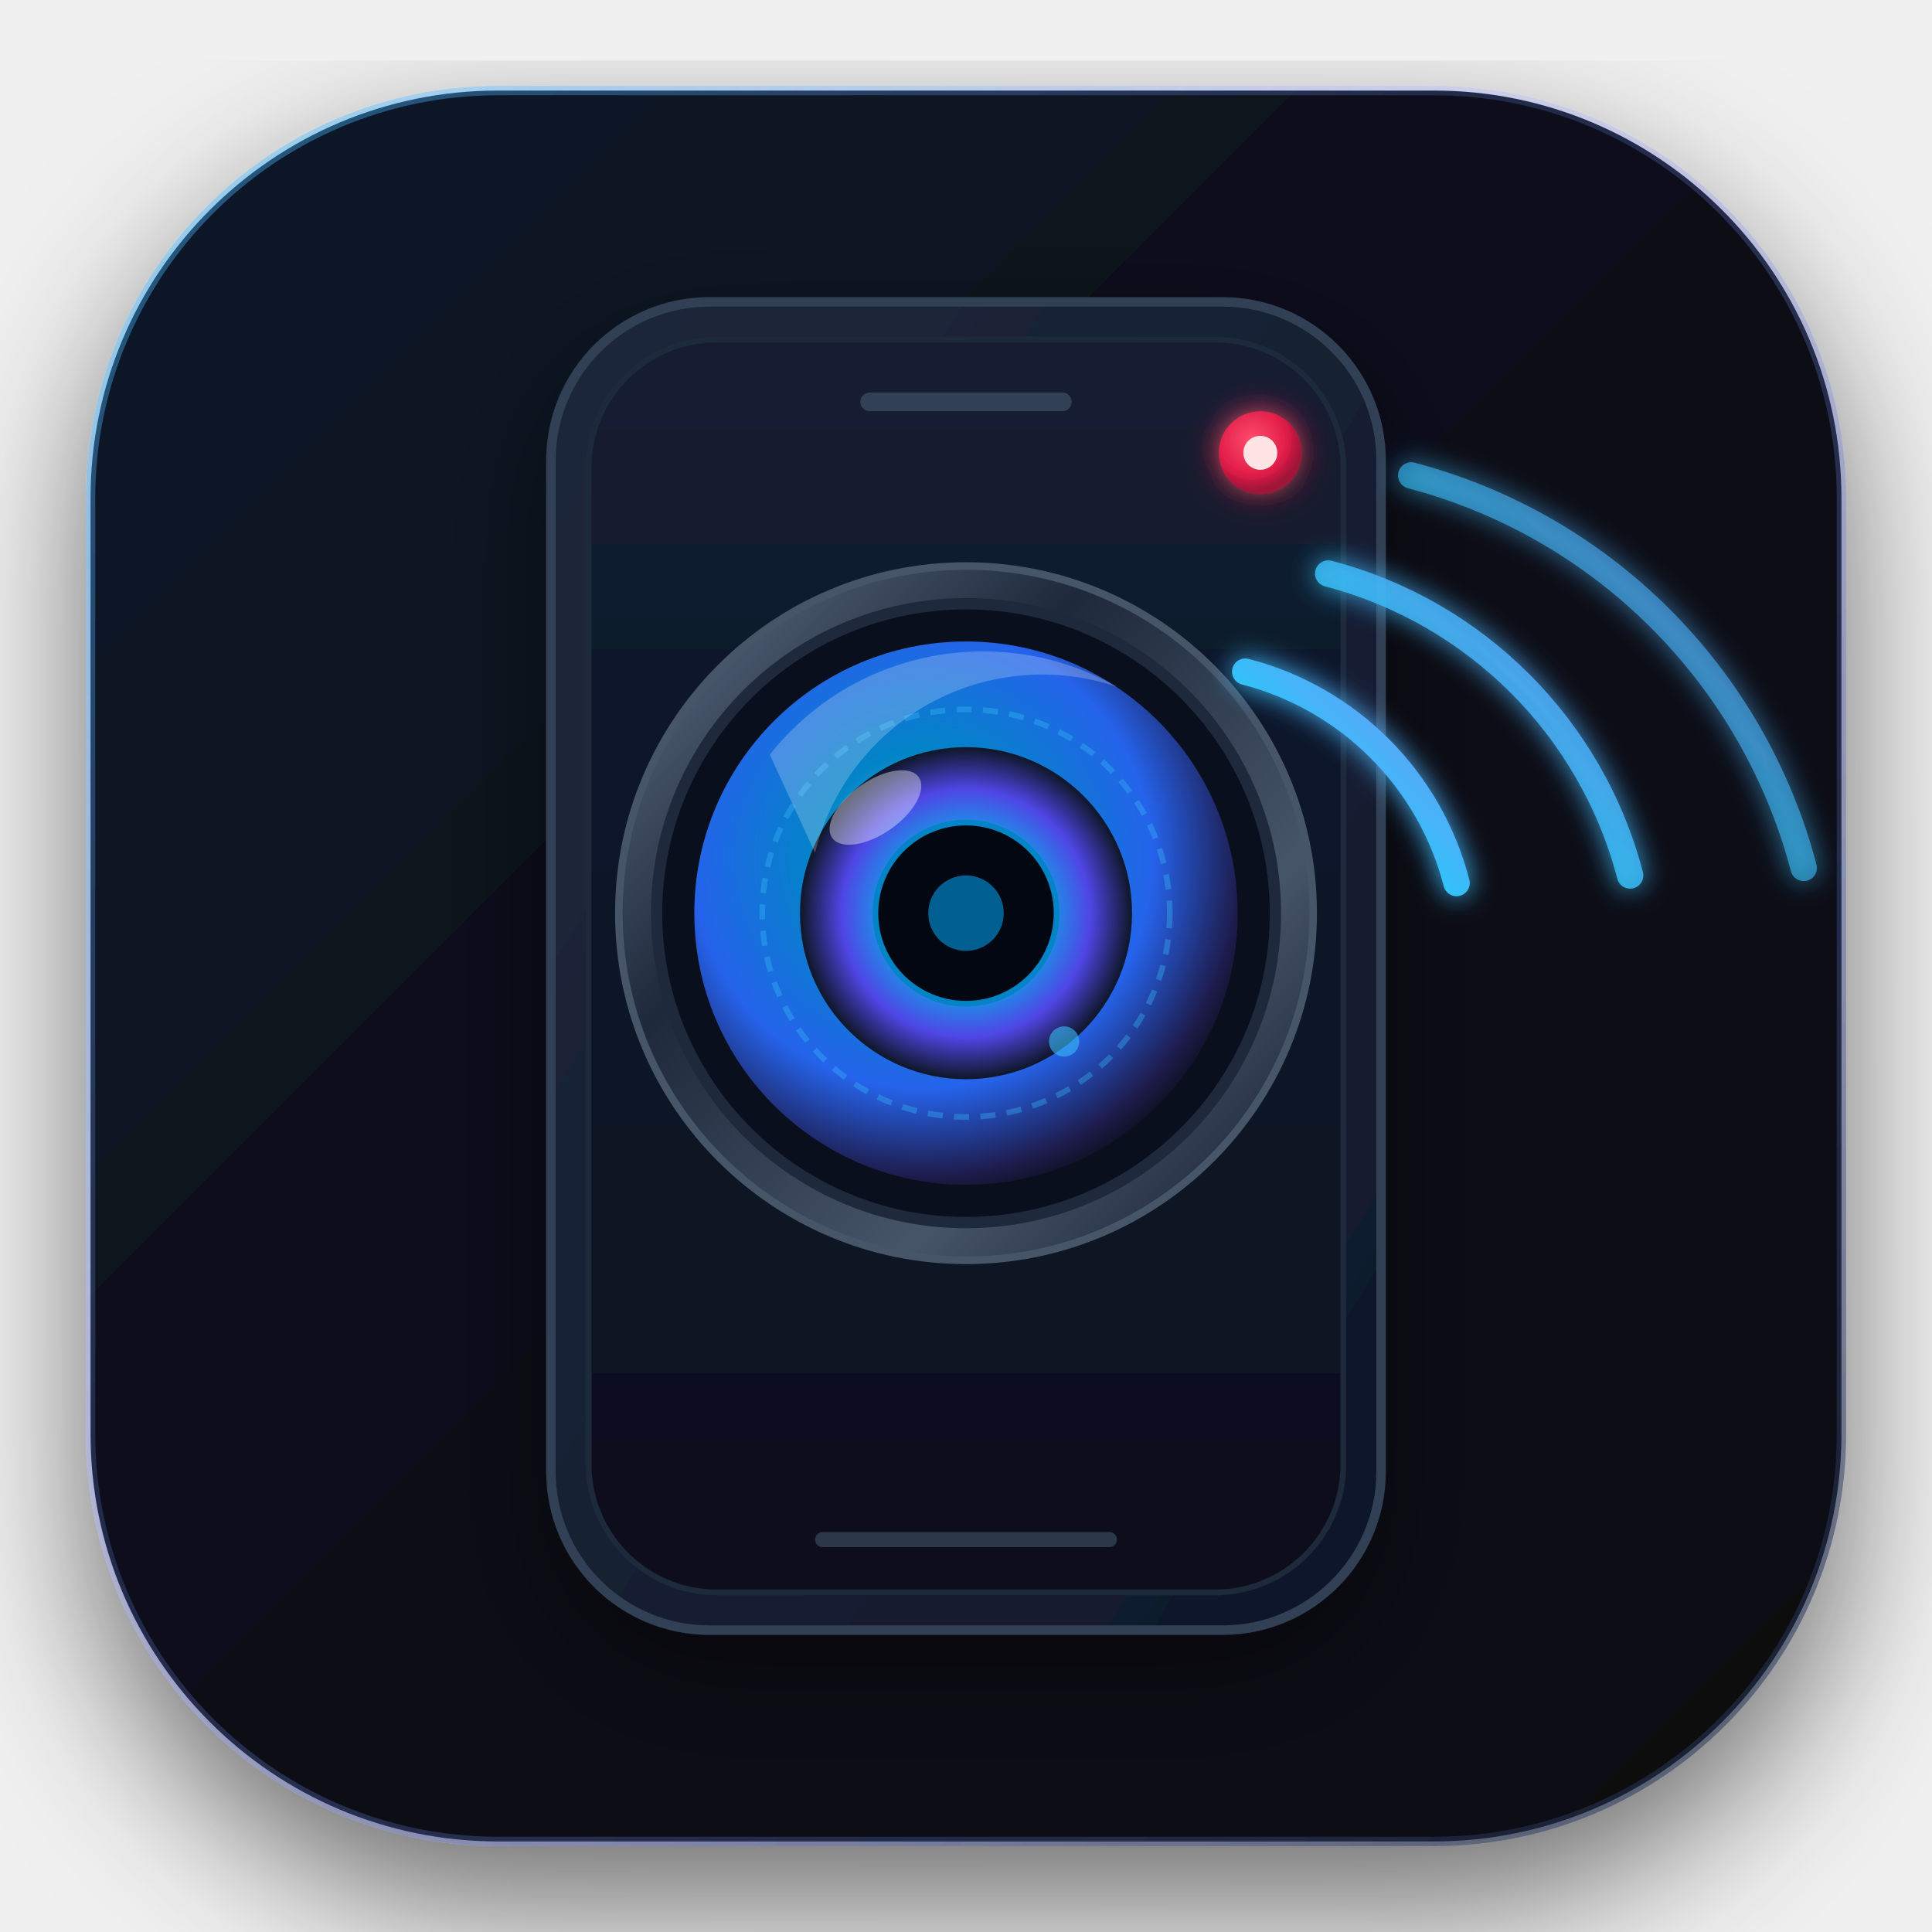
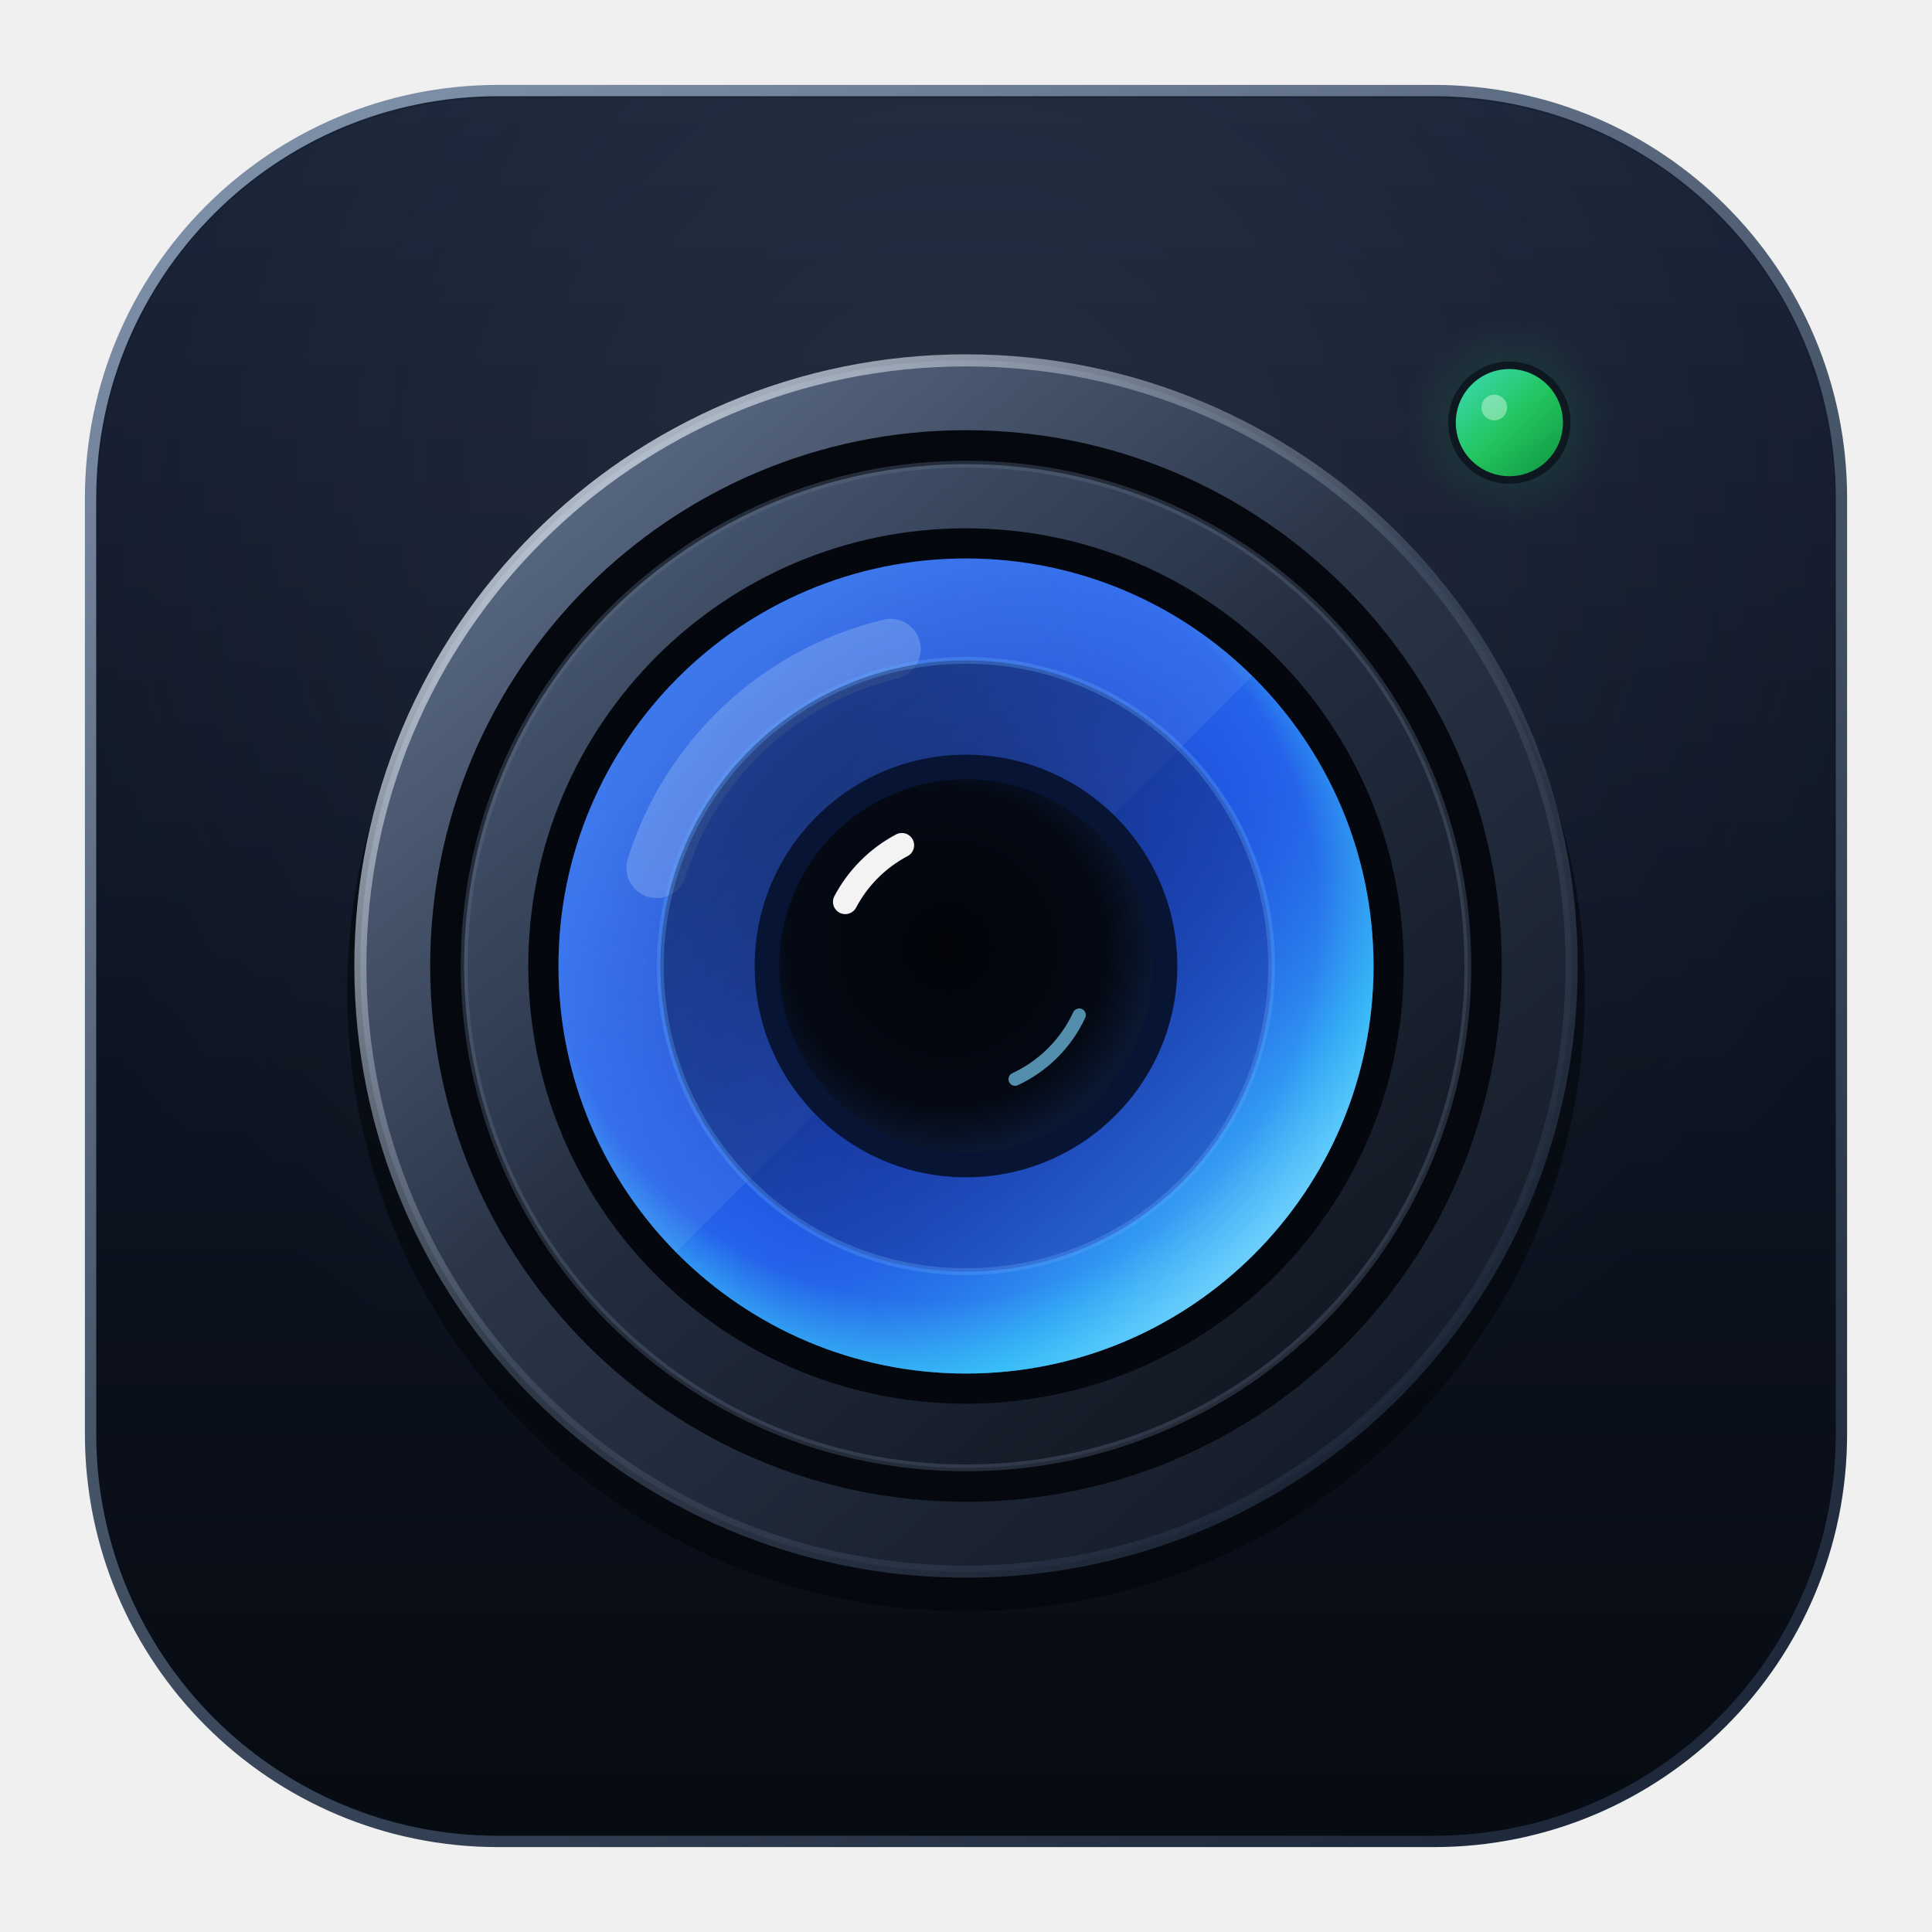
- <svg xmlns="http://www.w3.org/2000/svg" viewBox="0 0 512 512" width="100%" height="100%">
+ <svg xmlns="http://www.w3.org/2000/svg" viewBox="0 0 512 512" width="512" height="512" role="img" aria-label="PhoneCam Studio Optical Lens Logo">
  <defs>
-     <linearGradient id="bg-grad" x1="0%" y1="0%" x2="100%" y2="100%">
-       <stop offset="0%" stop-color="#0F172A" />
-       <stop offset="50%" stop-color="#0B0F19" />
-       <stop offset="100%" stop-color="#070A10" />
+     <linearGradient id="bgGrad" x1="50%" y1="0%" x2="50%" y2="100%">
+       <stop offset="0%" stop-color="#192336" />
+       <stop offset="48%" stop-color="#0E1524" />
+       <stop offset="100%" stop-color="#070B12" />
    </linearGradient>
-     <linearGradient id="card-border" x1="0%" y1="0%" x2="100%" y2="100%">
-       <stop offset="0%" stop-color="#38BDF8" stop-opacity="0.45" />
-       <stop offset="40%" stop-color="#818CF8" stop-opacity="0.2" />
-       <stop offset="100%" stop-color="#1E293B" stop-opacity="0.6" />
+     <radialGradient id="domeLight" cx="50%" cy="22%" r="60%">
+       <stop offset="0%" stop-color="#94A3B8" stop-opacity="0.11" />
+       <stop offset="100%" stop-color="#94A3B8" stop-opacity="0" />
+     </radialGradient>
+     <linearGradient id="rimGrad" x1="20%" y1="0%" x2="80%" y2="100%">
+       <stop offset="0%" stop-color="#7C8DA6" />
+       <stop offset="48%" stop-color="#475569" />
+       <stop offset="100%" stop-color="#1E293B" />
    </linearGradient>
-     <linearGradient id="phone-chassis" x1="0%" y1="0%" x2="100%" y2="100%">
-       <stop offset="0%" stop-color="#1E293B" />
-       <stop offset="100%" stop-color="#0F172A" />
+     <linearGradient id="outerBarrel" x1="18%" y1="12%" x2="82%" y2="88%">
+       <stop offset="0%" stop-color="#55657E" />
+       <stop offset="42%" stop-color="#2B3649" />
+       <stop offset="100%" stop-color="#161D2A" />
    </linearGradient>
-     <linearGradient id="screen-grad" x1="0%" y1="0%" x2="0%" y2="100%">
-       <stop offset="0%" stop-color="#131D31" />
-       <stop offset="100%" stop-color="#0A0F1D" />
+     <linearGradient id="barrelLip" x1="15%" y1="10%" x2="85%" y2="90%">
+       <stop offset="0%" stop-color="#CBD5E1" stop-opacity="0.86" />
+       <stop offset="50%" stop-color="#475569" stop-opacity="0.62" />
+       <stop offset="100%" stop-color="#1E293B" stop-opacity="0.82" />
    </linearGradient>
-     <linearGradient id="lens-bezel" x1="0%" y1="0%" x2="100%" y2="100%">
-       <stop offset="0%" stop-color="#64748B" />
-       <stop offset="35%" stop-color="#1E293B" />
-       <stop offset="70%" stop-color="#475569" />
-       <stop offset="100%" stop-color="#0F172A" />
+     <linearGradient id="midCollar" x1="18%" y1="12%" x2="82%" y2="88%">
+       <stop offset="0%" stop-color="#43536B" />
+       <stop offset="48%" stop-color="#232D3F" />
+       <stop offset="100%" stop-color="#131924" />
    </linearGradient>
-     <radialGradient id="lens-glass" cx="42%" cy="40%" r="65%">
-       <stop offset="0%" stop-color="#38BDF8" />
-       <stop offset="30%" stop-color="#0284C7" />
-       <stop offset="65%" stop-color="#2563EB" />
-       <stop offset="90%" stop-color="#1E1B4B" />
-       <stop offset="100%" stop-color="#090D16" />
+     <radialGradient id="opticalGlass" cx="46%" cy="44%" r="56%">
+       <stop offset="0%" stop-color="#0F2A6B" />
+       <stop offset="52%" stop-color="#1D4ED8" />
+       <stop offset="84%" stop-color="#2563EB" />
+       <stop offset="100%" stop-color="#38BDF8" />
    </radialGradient>
-     <radialGradient id="lens-iris" cx="50%" cy="50%" r="50%">
-       <stop offset="0%" stop-color="#22D3EE" />
-       <stop offset="45%" stop-color="#0EA5E9" />
-       <stop offset="75%" stop-color="#4F46E5" />
-       <stop offset="100%" stop-color="#0F172A" />
+     <linearGradient id="arSweep" x1="18%" y1="18%" x2="86%" y2="86%">
+       <stop offset="0%" stop-color="#60A5FA" stop-opacity="0.22" />
+       <stop offset="52%" stop-color="#1D4ED8" stop-opacity="0" />
+       <stop offset="86%" stop-color="#38BDF8" stop-opacity="0.58" />
+       <stop offset="100%" stop-color="#7DD3FC" stop-opacity="0.84" />
+     </linearGradient>
+     <linearGradient id="innerElement" x1="20%" y1="20%" x2="80%" y2="80%">
+       <stop offset="0%" stop-color="#0B1E4F" />
+       <stop offset="100%" stop-color="#1E40AF" />
+     </linearGradient>
+     <radialGradient id="pupilGrad" cx="45%" cy="45%" r="55%">
+       <stop offset="0%" stop-color="#020409" />
+       <stop offset="78%" stop-color="#040914" />
+       <stop offset="100%" stop-color="#0A1730" />
    </radialGradient>
-     <linearGradient id="wave-grad" x1="0%" y1="100%" x2="100%" y2="0%">
-       <stop offset="0%" stop-color="#00F5FF" />
-       <stop offset="50%" stop-color="#38BDF8" />
-       <stop offset="100%" stop-color="#818CF8" />
+     <linearGradient id="tallyGrad" x1="20%" y1="15%" x2="85%" y2="85%">
+       <stop offset="0%" stop-color="#34D399" />
+       <stop offset="50%" stop-color="#22C55E" />
+       <stop offset="100%" stop-color="#16A34A" />
    </linearGradient>
-     <radialGradient id="tally-grad" cx="40%" cy="35%" r="60%">
-       <stop offset="0%" stop-color="#FF4D6D" />
-       <stop offset="70%" stop-color="#E11D48" />
-       <stop offset="100%" stop-color="#9F1239" />
+     <radialGradient id="tallyGlow" cx="50%" cy="50%" r="50%">
+       <stop offset="0%" stop-color="#22C55E" stop-opacity="0.18" />
+       <stop offset="100%" stop-color="#22C55E" stop-opacity="0" />
    </radialGradient>
-     <filter id="card-shadow" x="-10%" y="-10%" width="125%" height="125%">
-       <feDropShadow dx="0" dy="16" stdDeviation="20" flood-color="#000000" flood-opacity="0.55" />
-     </filter>
-     <filter id="phone-shadow" x="-20%" y="-20%" width="140%" height="140%">
-       <feDropShadow dx="0" dy="12" stdDeviation="16" flood-color="#000000" flood-opacity="0.45" />
-     </filter>
-     <filter id="wave-glow" x="-20%" y="-20%" width="140%" height="140%">
-       <feGaussianBlur stdDeviation="3.5" result="blur" />
-       <feMerge>
-         <feMergeNode in="blur" />
-         <feMergeNode in="SourceGraphic" />
-       </feMerge>
-     </filter>
-     <filter id="tally-glow" x="-40%" y="-40%" width="180%" height="180%">
-       <feGaussianBlur stdDeviation="4" result="blur" />
-       <feMerge>
-         <feMergeNode in="blur" />
-         <feMergeNode in="SourceGraphic" />
-       </feMerge>
-     </filter>
+     <clipPath id="glassClip">
+       <circle cx="256" cy="256" r="108" />
+     </clipPath>
  </defs>
-   <rect x="24" y="24" width="464" height="464" rx="108" fill="url(#bg-grad)" stroke="url(#card-border)" stroke-width="2.5" filter="url(#card-shadow)" />
-   <g id="phone-body" filter="url(#phone-shadow)">
-     <rect x="146" y="80" width="220" height="352" rx="42" fill="url(#phone-chassis)" stroke="#334155" stroke-width="2.5" />
-     <rect x="156" y="90" width="200" height="332" rx="34" fill="url(#screen-grad)" stroke="#1E293B" stroke-width="1.5" />
-     <rect x="228" y="104" width="56" height="5" rx="2.5" fill="#334155" />
-     <rect x="216" y="406" width="80" height="4" rx="2" fill="#334155" opacity="0.8" />
-   </g>
-   <g id="camera-lens">
-     <circle cx="256" cy="242" r="92" fill="url(#lens-bezel)" stroke="#475569" stroke-width="2" />
-     <circle cx="256" cy="242" r="82" fill="#0A0F1D" stroke="#1E293B" stroke-width="3" />
-     <circle cx="256" cy="242" r="72" fill="url(#lens-glass)" />
-     <circle cx="256" cy="242" r="54" fill="none" stroke="#38BDF8" stroke-width="1.5" stroke-opacity="0.35" stroke-dasharray="4 3" />
-     <circle cx="256" cy="242" r="44" fill="url(#lens-iris)" />
-     <circle cx="256" cy="242" r="24" fill="#030712" stroke="#0284C7" stroke-width="1.5" />
-     <circle cx="256" cy="242" r="10" fill="#0284C7" opacity="0.7" />
-     <path d="M 204 200 A 72 72 0 0 1 296 182 A 62 62 0 0 0 216 226 Z" fill="#FFFFFF" fill-opacity="0.22" />
-     <ellipse cx="232" cy="214" rx="14" ry="7" transform="rotate(-35 232 214)" fill="#FFFFFF" fill-opacity="0.38" />
-     <circle cx="282" cy="276" r="4" fill="#38BDF8" fill-opacity="0.6" />
-   </g>
-   <g id="wireless-waves" filter="url(#wave-glow)">
-     <path d="M 330 178 A 78 78 0 0 1 386 234" fill="none" stroke="url(#wave-grad)" stroke-width="7" stroke-linecap="round" />
-     <path d="M 352 152 A 112 112 0 0 1 432 232" fill="none" stroke="url(#wave-grad)" stroke-width="7" stroke-linecap="round" stroke-opacity="0.85" />
-     <path d="M 374 126 A 146 146 0 0 1 478 230" fill="none" stroke="url(#wave-grad)" stroke-width="7" stroke-linecap="round" stroke-opacity="0.6" />
-   </g>
-   <g id="tally-indicator" filter="url(#tally-glow)">
-     <circle cx="334" cy="120" r="11" fill="url(#tally-grad)" />
-     <circle cx="334" cy="120" r="4.5" fill="#FFE4E6" />
-   </g>
+   <rect x="24" y="24" width="464" height="464" rx="108" fill="url(#bgGrad)" stroke="url(#rimGrad)" stroke-width="3" />
+   <rect x="26" y="26" width="460" height="460" rx="106" fill="url(#domeLight)" />
+   <circle cx="256" cy="263" r="164" fill="#020408" fill-opacity="0.55" />
+   <circle cx="256" cy="256" r="160.5" fill="url(#outerBarrel)" stroke="url(#barrelLip)" stroke-width="3.2" />
+   <circle cx="256" cy="256" r="142" fill="#05080F" />
+   <circle cx="256" cy="256" r="133" fill="url(#midCollar)" stroke="#64748B" stroke-opacity="0.34" stroke-width="1.8" />
+   <circle cx="256" cy="256" r="116" fill="#04070E" />
+   <circle cx="256" cy="256" r="108" fill="url(#opticalGlass)" />
+   <circle cx="256" cy="256" r="108" fill="url(#arSweep)" />
+   <path d="M174,230 A86,86 0 0,1 236,172" fill="none" stroke="#E0F2FE" stroke-width="16" stroke-linecap="round" stroke-opacity="0.22" clip-path="url(#glassClip)" />
+   <path d="M148,256 A108,108 0 0,1 332,179 L179,332 A108,108 0 0,1 148,256 Z" fill="#E0F2FE" fill-opacity="0.08" clip-path="url(#glassClip)" />
+   <circle cx="256" cy="256" r="81" fill="url(#innerElement)" fill-opacity="0.60" stroke="#60A5FA" stroke-opacity="0.32" stroke-width="1.8" />
+   <circle cx="256" cy="256" r="56" fill="#071433" />
+   <circle cx="256" cy="256" r="49.5" fill="url(#pupilGrad)" />
+   <path d="M224,239 A36,36 0 0,1 239,224" fill="none" stroke="#FFFFFF" stroke-width="6.5" stroke-linecap="round" stroke-opacity="0.95" />
+   <path d="M286,269 A35,35 0 0,1 269,286" fill="none" stroke="#7DD3FC" stroke-width="3.5" stroke-linecap="round" stroke-opacity="0.66" />
+   <circle cx="400" cy="112" r="27" fill="url(#tallyGlow)" />
+   <circle cx="400" cy="112" r="16.2" fill="#050911" fill-opacity="0.62" />
+   <circle cx="400" cy="112" r="14.2" fill="url(#tallyGrad)" />
+   <circle cx="396" cy="108" r="3.4" fill="#DCFCE7" fill-opacity="0.45" />
</svg>
